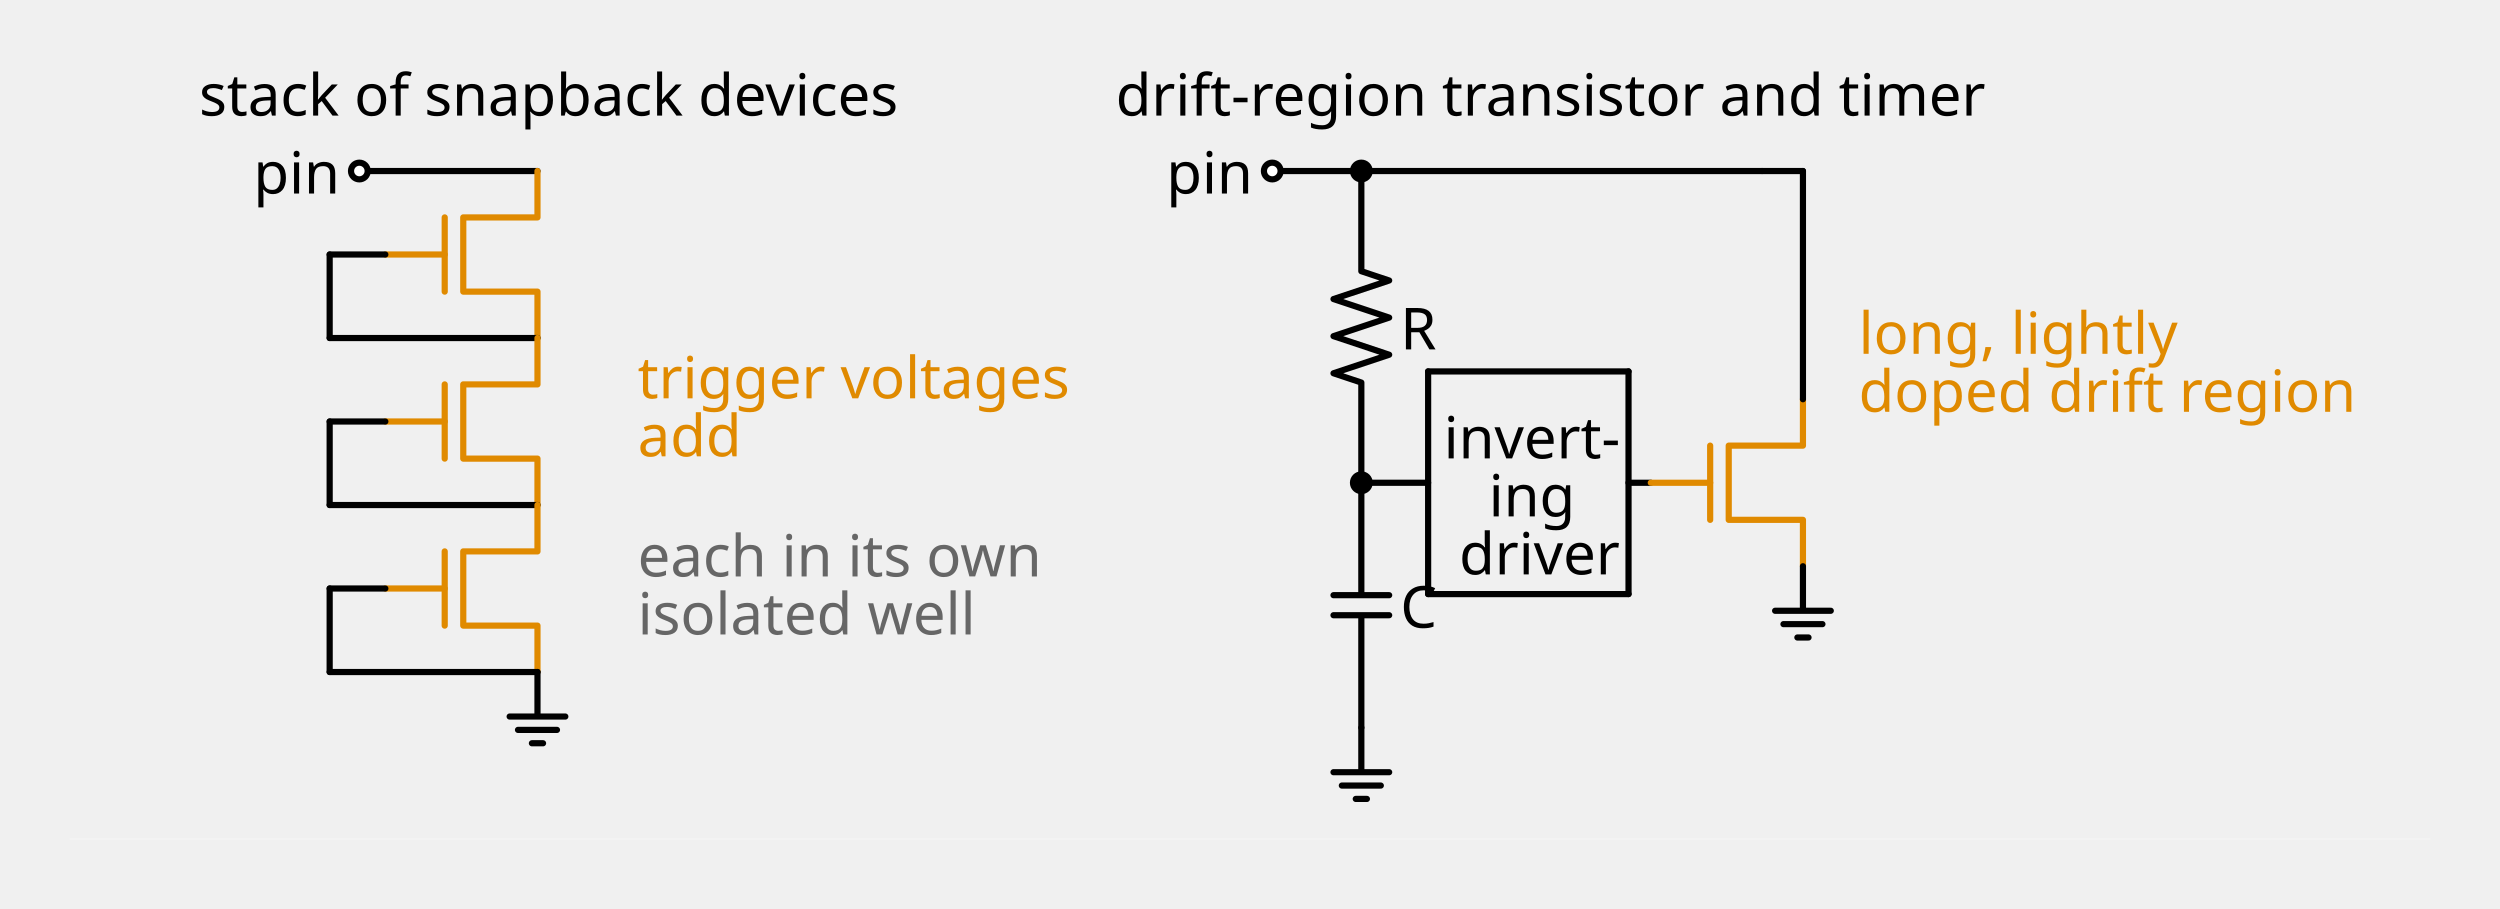
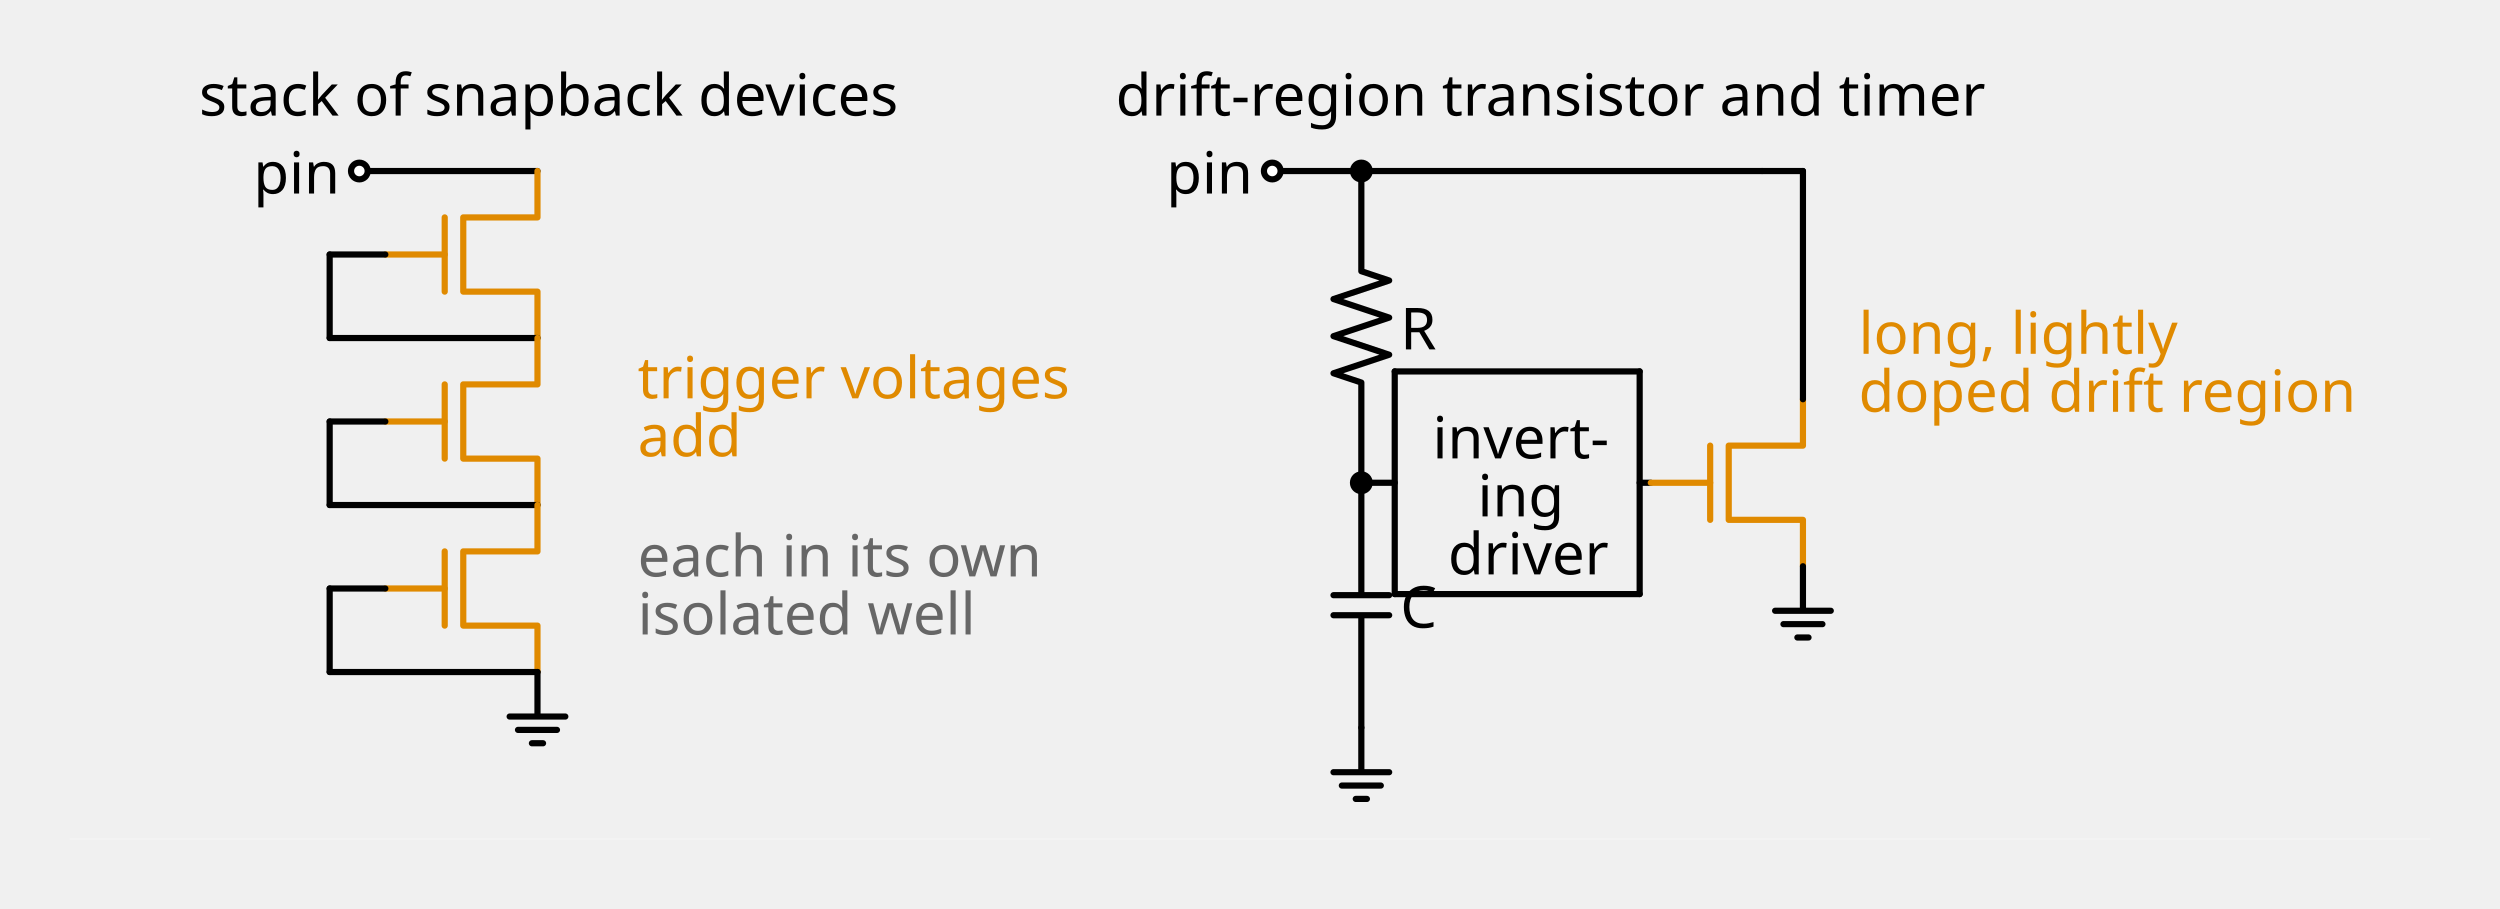
<svg xmlns="http://www.w3.org/2000/svg" xml:lang="en" height="235.12pt" width="646.72pt" viewBox="-92.96 -245.84 646.72 235.12">
  <path d="M 0.0,-201.6 L 23.04,-201.6 L 46.08,-201.6" style="stroke:black;fill:none;stroke-width:1.6;stroke-dasharray:-;stroke-linecap:round;stroke-linejoin:round;" />
  <path d="M 46.08,-158.4 L 46.08,-170.4 L 26.88,-170.4 L 26.88,-189.6 L 46.08,-189.6 L 46.08,-201.6" style="stroke:#e08a00;fill:none;stroke-width:1.6;stroke-dasharray:-;stroke-linecap:round;stroke-linejoin:round;" />
  <path d="M 22.08,-170.4 L 22.08,-189.6" style="stroke:#e08a00;fill:none;stroke-width:1.6;stroke-dasharray:-;stroke-linecap:round;stroke-linejoin:round;" />
  <path d="M 6.72,-180.0 L 22.08,-180" style="stroke:#e08a00;fill:none;stroke-width:1.6;stroke-dasharray:-;stroke-linecap:round;stroke-linejoin:round;" />
  <path d="M 6.72,-180.0 L -0.48,-180 L -7.68,-180" style="stroke:black;fill:none;stroke-width:1.6;stroke-dasharray:-;stroke-linecap:round;stroke-linejoin:round;" />
  <path d="M -7.68,-180.0 L -7.68,-169.2 L -7.68,-158.4" style="stroke:black;fill:none;stroke-width:1.6;stroke-dasharray:-;stroke-linecap:round;stroke-linejoin:round;" />
  <path d="M -7.68,-158.4 L 19.2,-158.4 L 46.08,-158.4" style="stroke:black;fill:none;stroke-width:1.6;stroke-dasharray:-;stroke-linecap:round;stroke-linejoin:round;" />
  <path d="M 46.08,-115.2 L 46.08,-127.2 L 26.88,-127.2 L 26.88,-146.4 L 46.08,-146.4 L 46.08,-158.4" style="stroke:#e08a00;fill:none;stroke-width:1.6;stroke-dasharray:-;stroke-linecap:round;stroke-linejoin:round;" />
  <path d="M 22.08,-127.2 L 22.08,-146.4" style="stroke:#e08a00;fill:none;stroke-width:1.6;stroke-dasharray:-;stroke-linecap:round;stroke-linejoin:round;" />
  <path d="M 6.72,-136.8 L 22.08,-136.8" style="stroke:#e08a00;fill:none;stroke-width:1.6;stroke-dasharray:-;stroke-linecap:round;stroke-linejoin:round;" />
  <path d="M 6.72,-136.8 L -0.48,-136.8 L -7.68,-136.8" style="stroke:black;fill:none;stroke-width:1.6;stroke-dasharray:-;stroke-linecap:round;stroke-linejoin:round;" />
  <path d="M -7.68,-136.8 L -7.68,-126 L -7.68,-115.2" style="stroke:black;fill:none;stroke-width:1.6;stroke-dasharray:-;stroke-linecap:round;stroke-linejoin:round;" />
  <path d="M -7.68,-115.2 L 19.2,-115.2 L 46.08,-115.2" style="stroke:black;fill:none;stroke-width:1.6;stroke-dasharray:-;stroke-linecap:round;stroke-linejoin:round;" />
  <path d="M 46.08,-72.0 L 46.08,-84 L 26.88,-84 L 26.88,-103.2 L 46.08,-103.2 L 46.08,-115.2" style="stroke:#e08a00;fill:none;stroke-width:1.6;stroke-dasharray:-;stroke-linecap:round;stroke-linejoin:round;" />
  <path d="M 22.08,-84 L 22.08,-103.2" style="stroke:#e08a00;fill:none;stroke-width:1.6;stroke-dasharray:-;stroke-linecap:round;stroke-linejoin:round;" />
  <path d="M 6.72,-93.6 L 22.08,-93.6" style="stroke:#e08a00;fill:none;stroke-width:1.6;stroke-dasharray:-;stroke-linecap:round;stroke-linejoin:round;" />
  <path d="M 6.72,-93.6 L -0.48,-93.6 L -7.68,-93.6" style="stroke:black;fill:none;stroke-width:1.6;stroke-dasharray:-;stroke-linecap:round;stroke-linejoin:round;" />
  <path d="M -7.68,-93.6 L -7.68,-82.8 L -7.68,-72" style="stroke:black;fill:none;stroke-width:1.6;stroke-dasharray:-;stroke-linecap:round;stroke-linejoin:round;" />
  <path d="M -7.68,-72.0 L 19.2,-72 L 46.08,-72" style="stroke:black;fill:none;stroke-width:1.6;stroke-dasharray:-;stroke-linecap:round;stroke-linejoin:round;" />
  <path d="M 46.08,-72.0 L 46.08,-60.48 L 38.88,-60.48 L 53.28,-60.48 M 41.04,-57.024 L 51.12,-57.024 M 44.64,-53.568 L 47.52,-53.568" style="stroke:black;fill:none;stroke-width:1.6;stroke-dasharray:-;stroke-linecap:round;stroke-linejoin:round;" />
  <path d="M 236.16,-201.6 L 299.52,-201.6 L 362.88,-201.6" style="stroke:black;fill:none;stroke-width:1.6;stroke-dasharray:-;stroke-linecap:round;stroke-linejoin:round;" />
  <path d="M 259.2,-201.6 L 259.2,-175.68 L 266.4,-173.28 L 252,-168.48 L 266.4,-163.68 L 252,-158.88 L 266.4,-154.08 L 252,-149.28 L 259.2,-146.88 L 259.2,-120.96" style="stroke:black;fill:none;stroke-width:1.6;stroke-dasharray:-;stroke-linecap:round;stroke-linejoin:round;" />
  <path d="M 259.2,-120.96 L 259.2,-91.872 M 266.4,-91.872 L 252,-91.872 M 266.4,-86.688 L 252,-86.688 M 259.2,-86.688 L 259.2,-57.6" style="stroke:black;fill:none;stroke-width:1.6;stroke-dasharray:-;stroke-linecap:round;stroke-linejoin:round;" />
  <path d="M 259.2,-57.6 L 259.2,-46.08 L 252,-46.08 L 266.4,-46.08 M 254.16,-42.624 L 264.24,-42.624 M 257.76,-39.168 L 260.64,-39.168" style="stroke:black;fill:none;stroke-width:1.6;stroke-dasharray:-;stroke-linecap:round;stroke-linejoin:round;" />
-   <path d="M 259.2,-120.96 L 267.84,-120.96 L 276.48,-120.96" style="stroke:black;fill:none;stroke-width:1.6;stroke-dasharray:-;stroke-linecap:round;stroke-linejoin:round;" />
-   <path d="M 276.48,-92.16 L 302.4,-92.16 L 328.32,-92.16" style="stroke:black;fill:none;stroke-width:1.6;stroke-dasharray:-;stroke-linecap:round;stroke-linejoin:round;" />
-   <path d="M 328.32,-92.16 L 328.32,-120.96 L 328.32,-149.76" style="stroke:black;fill:none;stroke-width:1.6;stroke-dasharray:-;stroke-linecap:round;stroke-linejoin:round;" />
-   <path d="M 328.32,-149.76 L 302.4,-149.76 L 276.48,-149.76" style="stroke:black;fill:none;stroke-width:1.6;stroke-dasharray:-;stroke-linecap:round;stroke-linejoin:round;" />
-   <path d="M 276.48,-149.76 L 276.48,-120.96 L 276.48,-92.16" style="stroke:black;fill:none;stroke-width:1.6;stroke-dasharray:-;stroke-linecap:round;stroke-linejoin:round;" />
-   <path d="M 328.32,-120.96 L 331.2,-120.96 L 334.08,-120.96" style="stroke:black;fill:none;stroke-width:1.6;stroke-dasharray:-;stroke-linecap:round;stroke-linejoin:round;" />
+   <path d="M 259.2,-120.96 L 263.52,-120.96 L 267.84,-120.96" style="stroke:black;fill:none;stroke-width:1.6;stroke-dasharray:-;stroke-linecap:round;stroke-linejoin:round;" />
+   <path d="M 267.84,-92.16 L 299.52,-92.16 L 331.2,-92.16" style="stroke:black;fill:none;stroke-width:1.6;stroke-dasharray:-;stroke-linecap:round;stroke-linejoin:round;" />
+   <path d="M 331.2,-92.16 L 331.2,-120.96 L 331.2,-149.76" style="stroke:black;fill:none;stroke-width:1.6;stroke-dasharray:-;stroke-linecap:round;stroke-linejoin:round;" />
+   <path d="M 331.2,-149.76 L 299.52,-149.76 L 267.84,-149.76" style="stroke:black;fill:none;stroke-width:1.6;stroke-dasharray:-;stroke-linecap:round;stroke-linejoin:round;" />
+   <path d="M 267.84,-149.76 L 267.84,-120.96 L 267.84,-92.16" style="stroke:black;fill:none;stroke-width:1.6;stroke-dasharray:-;stroke-linecap:round;stroke-linejoin:round;" />
+   <path d="M 331.2,-120.96 L 332.64,-120.96 L 334.08,-120.96" style="stroke:black;fill:none;stroke-width:1.6;stroke-dasharray:-;stroke-linecap:round;stroke-linejoin:round;" />
  <path d="M 373.44,-99.36 L 373.44,-111.36 L 354.24,-111.36 L 354.24,-130.56 L 373.44,-130.56 L 373.44,-142.56" style="stroke:#e08a00;fill:none;stroke-width:1.6;stroke-dasharray:-;stroke-linecap:round;stroke-linejoin:round;" />
  <path d="M 349.44,-111.36 L 349.44,-130.56" style="stroke:#e08a00;fill:none;stroke-width:1.6;stroke-dasharray:-;stroke-linecap:round;stroke-linejoin:round;" />
  <path d="M 334.08,-120.96 L 349.44,-120.96" style="stroke:#e08a00;fill:none;stroke-width:1.6;stroke-dasharray:-;stroke-linecap:round;stroke-linejoin:round;" />
  <path d="M 373.44,-142.56 L 373.44,-172.08 L 373.44,-201.6" style="stroke:black;fill:none;stroke-width:1.6;stroke-dasharray:-;stroke-linecap:round;stroke-linejoin:round;" />
  <path d="M 362.88,-201.6 L 368.16,-201.6 L 373.44,-201.6" style="stroke:black;fill:none;stroke-width:1.6;stroke-dasharray:-;stroke-linecap:round;stroke-linejoin:round;" />
  <path d="M 373.44,-99.36 L 373.44,-87.84 L 366.24,-87.84 L 380.64,-87.84 M 368.4,-84.384 L 378.48,-84.384 M 372,-80.928 L 374.88,-80.928" style="stroke:black;fill:none;stroke-width:1.6;stroke-dasharray:-;stroke-linecap:round;stroke-linejoin:round;" />
  <path d="M -74.88,-28.8 L 230.4,-28.8 L 535.68,-28.8" style="stroke:white;fill:none;stroke-width:0.1;stroke-dasharray:-;stroke-linecap:round;stroke-linejoin:round;" />
  <text x="48.96" y="-236.76" dominant-baseline="central" fill="black" font-size="15" font-family="sans" text-anchor="middle">
    <tspan x="48.96" dy="15">stack of snapback devices</tspan>
  </text>
  <text x="72.0" y="-163.62" dominant-baseline="central" fill="#e08a00" font-size="15" font-family="sans" text-anchor="start">
    <tspan x="72.0" dy="15">trigger voltages</tspan>
    <tspan x="72.0" dy="15">add</tspan>
  </text>
  <text x="72.0" y="-117.54" dominant-baseline="central" fill="#666666" font-size="15" font-family="sans" text-anchor="start">
    <tspan x="72.0" dy="15">each in its own</tspan>
    <tspan x="72.0" dy="15">isolated well</tspan>
  </text>
  <text x="308.16" y="-236.76" dominant-baseline="central" fill="black" font-size="15" font-family="sans" text-anchor="middle">
    <tspan x="308.16" dy="15">drift-region transistor and timer</tspan>
  </text>
  <text x="269.28" y="-176.28" dominant-baseline="central" fill="black" font-size="15" font-family="sans" text-anchor="start">
    <tspan x="269.28" dy="15">R</tspan>
  </text>
  <text x="269.28" y="-104.28" dominant-baseline="central" fill="black" font-size="15" font-family="sans" text-anchor="start">
    <tspan x="269.28" dy="15">C</tspan>
  </text>
-   <text x="305.28" y="-148.08" dominant-baseline="central" fill="black" font-size="15" font-family="sans" text-anchor="middle">
-     <tspan x="305.28" dy="15">invert-</tspan>
-     <tspan x="305.28" dy="15">ing</tspan>
-     <tspan x="305.28" dy="15">driver</tspan>
+   <text x="302.4" y="-148.08" dominant-baseline="central" fill="black" font-size="15" font-family="sans" text-anchor="middle">
+     <tspan x="302.4" dy="15">invert-</tspan>
+     <tspan x="302.4" dy="15">ing</tspan>
+     <tspan x="302.4" dy="15">driver</tspan>
  </text>
  <text x="387.84" y="-175.14" dominant-baseline="central" fill="#e08a00" font-size="15" font-family="sans" text-anchor="start">
    <tspan x="387.84" dy="15">long, lightly</tspan>
    <tspan x="387.84" dy="15">doped drift region</tspan>
  </text>
  <circle cx="0" cy="-201.6" r="2.16" style="stroke:black;fill:white;stroke-width:1.6;stroke-dasharray:-;" />
  <text x="-5.04" y="-216.6" dominant-baseline="central" fill="black" font-size="15" font-family="sans" text-anchor="end">
    <tspan x="-5.04" dy="15">pin</tspan>
  </text>
  <circle cx="236.16" cy="-201.6" r="2.16" style="stroke:black;fill:white;stroke-width:1.6;stroke-dasharray:-;" />
  <text x="231.12" y="-216.6" dominant-baseline="central" fill="black" font-size="15" font-family="sans" text-anchor="end">
    <tspan x="231.12" dy="15">pin</tspan>
  </text>
  <circle cx="259.2" cy="-201.6" r="2.16" style="stroke:black;fill:black;stroke-width:1.6;stroke-dasharray:-;" />
  <circle cx="259.2" cy="-120.96" r="2.16" style="stroke:black;fill:black;stroke-width:1.6;stroke-dasharray:-;" />
</svg>
